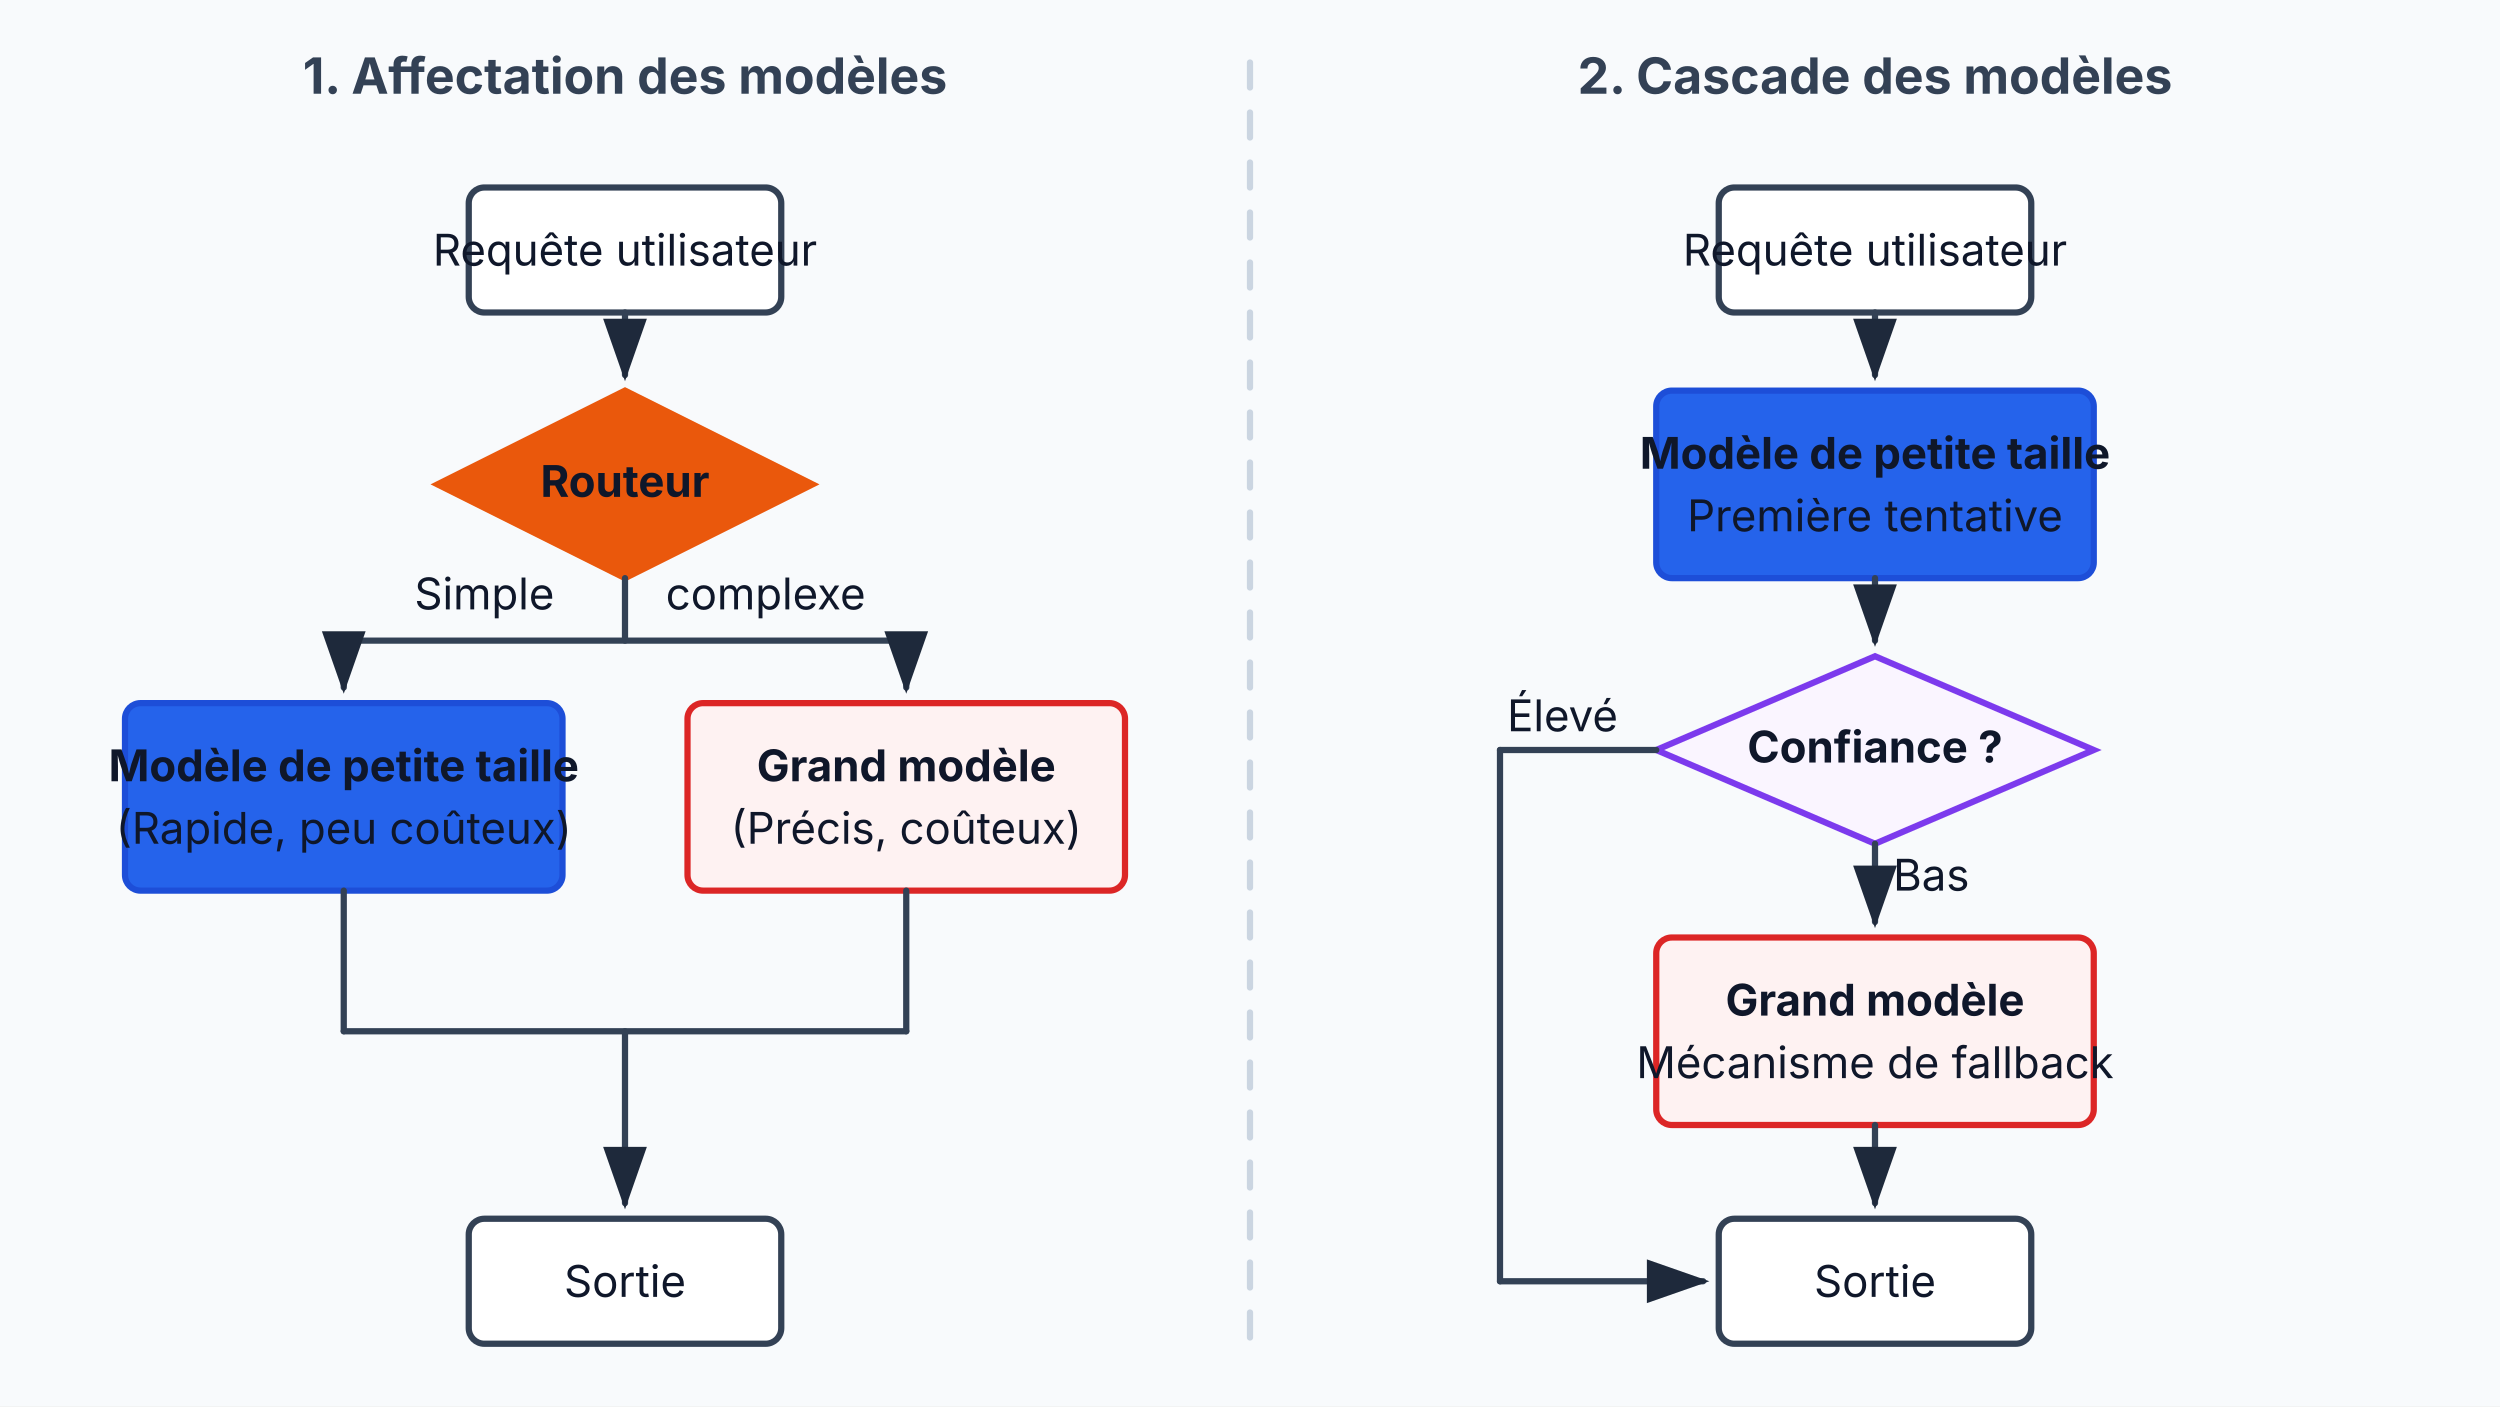
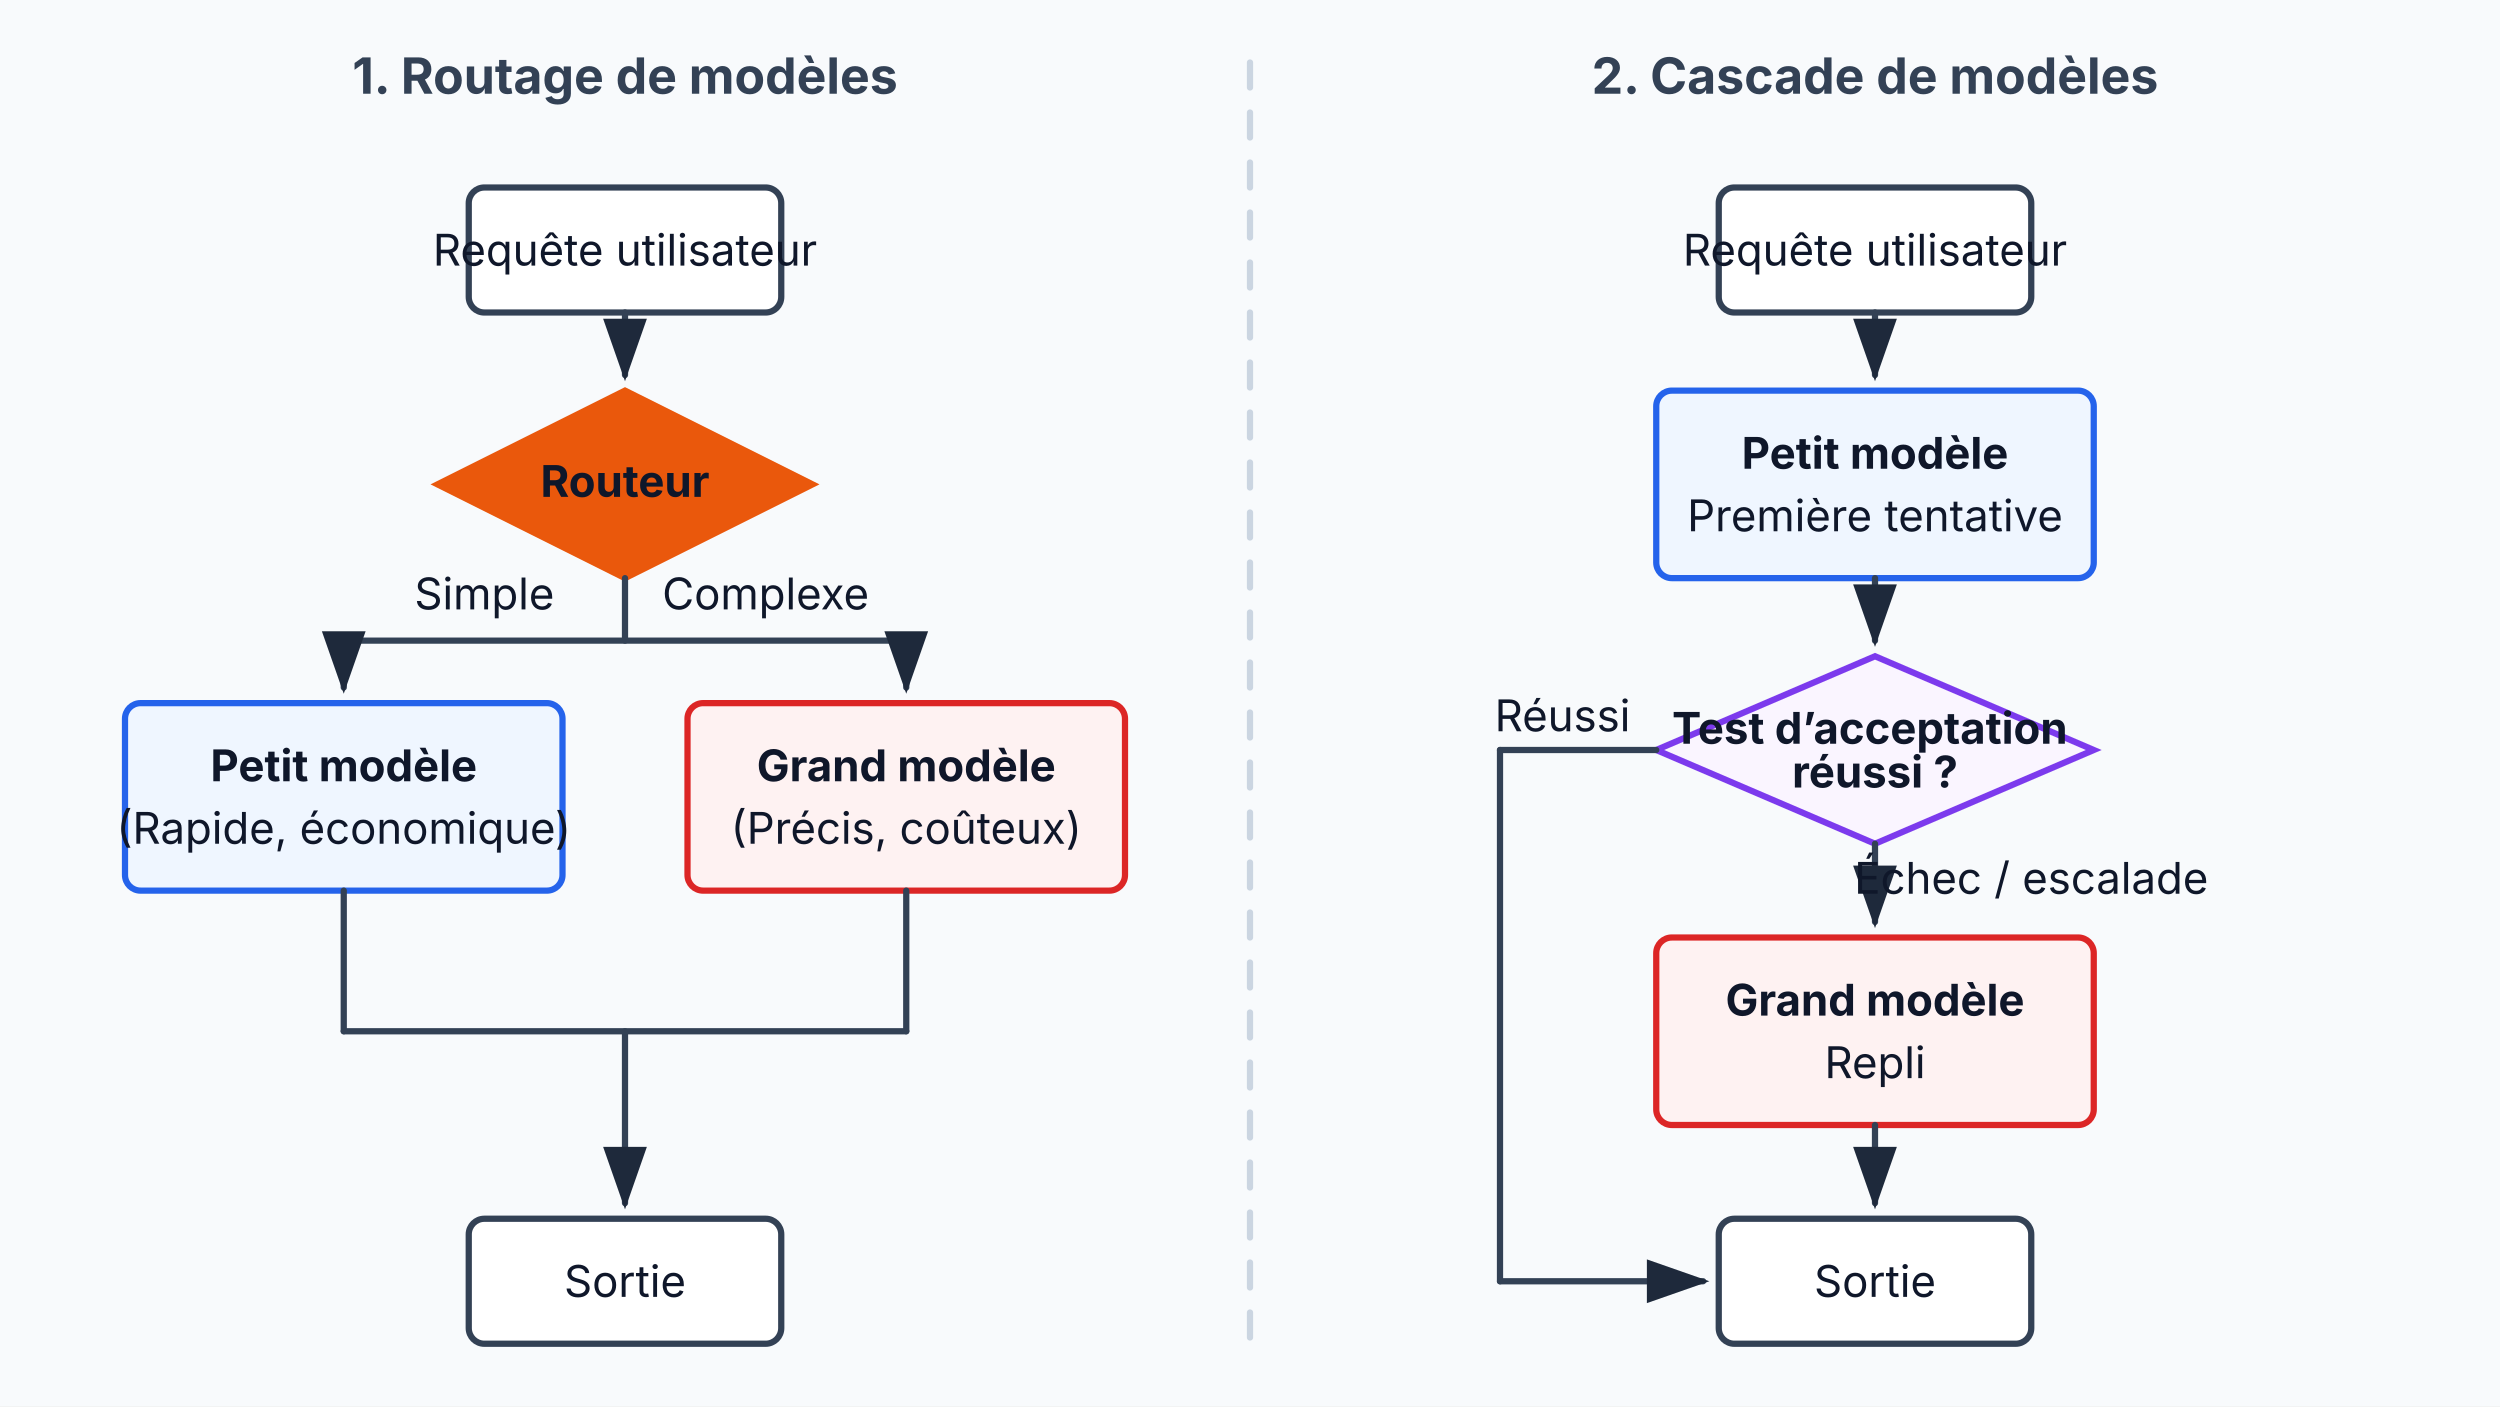
- <svg xmlns="http://www.w3.org/2000/svg" viewBox="0 0 800 450" role="img" aria-label="Model Cascading vs Routing" data-visual-system="evidence-plate-v1" preserveAspectRatio="xMidYMid meet" shape-rendering="geometricPrecision" text-rendering="geometricPrecision" font-family="Inter, system-ui, sans-serif">
+ <svg xmlns="http://www.w3.org/2000/svg" viewBox="0 0 800 450" role="img" aria-label="Model cascading vs routing" data-visual-system="evidence-plate-v1" preserveAspectRatio="xMidYMid meet" shape-rendering="geometricPrecision" text-rendering="geometricPrecision" font-family="Inter, system-ui, sans-serif">
  <defs>
    <style>
      .box { fill: #ffffff; stroke: #334155; stroke-width: 2; rx: 5; }
      .router { fill: #ea580c; stroke: #ea580c; stroke-width: 2; rx: 10; }
      .eval { fill: #faf5ff; stroke: #7c3aed; stroke-width: 2; rx: 5; }
-       .small-model { fill: #2563eb; stroke: #1d4ed8; stroke-width: 2; rx: 5; }
+       .small-model { fill: #eff6ff; stroke: #2563eb; stroke-width: 2; rx: 5; }
      .large-model { fill: #fef2f2; stroke: #dc2626; stroke-width: 2; rx: 5; }
      .arrow { stroke: #334155; stroke-width: 2; marker-end: url(#arrowhead); }
      .text { font-family: Inter, system-ui, sans-serif; font-size: 14px; text-anchor: middle; fill: #0f172a; }
      .subtitle { font-family: Inter, system-ui, sans-serif; font-size: 16px; font-weight: bold; text-anchor: middle; fill: #334155; }
    </style>
    <marker id="arrowhead" markerWidth="10" markerHeight="7" refX="9" refY="3.5" orient="auto">
      <polygon points="0 0, 10 3.5, 0 7" fill="#1e293b" />
    </marker>
  </defs>
  <style data-visual-system="evidence-plate-v1">
    * { animation: none !important; }
    .anim-box, .bar, .bar-text, .seq-item, .t-box, .flow { opacity: 1 !important; transform: none !important; }
    path, line, polyline { stroke-linecap: round; stroke-linejoin: round; }
  </style>
  <rect width="100%" height="100%" fill="#f8fafc" />
-   <text y="30" class="subtitle" x="200">1. Affectation des modèles</text>
+   <text y="30" class="subtitle" x="200">1. Routage de modèles</text>
  <rect x="150" y="60" width="100" height="40" class="box" />
  <text y="85" class="text" x="200">Requête utilisateur</text>
  <line x1="200" y1="100" x2="200" y2="120" class="arrow" />
  <polygon points="200,125 260,155 200,185 140,155" class="router" />
  <text y="159" class="text" font-weight="bold" x="200">Routeur</text>
  <line x1="200" y1="185" x2="200" y2="205" stroke="#334155" stroke-width="2" />
  <line x1="110" y1="205" x2="290" y2="205" stroke="#334155" stroke-width="2" />
  <line x1="110" y1="205" x2="110" y2="220" class="arrow" />
  <text y="195" class="text" font-size="12" x="155">Simple</text>
  <line x1="290" y1="205" x2="290" y2="220" class="arrow" />
-   <text y="195" class="text" font-size="12" x="245">complexe</text>
+   <text y="195" class="text" font-size="12" x="245">Complexe</text>
  <rect x="40" y="225" width="140" height="60" class="small-model" />
-   <text y="250" class="text" font-weight="bold" x="110">Modèle de petite taille</text>
-   <text y="270" class="text" font-size="12" x="110">(Rapide, peu coûteux)</text>
+   <text y="250" class="text" font-weight="bold" x="110">Petit modèle</text>
+   <text y="270" class="text" font-size="12" x="110">(Rapide, économique)</text>
  <rect x="220" y="225" width="140" height="60" class="large-model" />
  <text y="250" class="text" font-weight="bold" x="290">Grand modèle</text>
  <text y="270" class="text" font-size="12" x="290">(Précis, coûteux)</text>
  <line x1="110" y1="285" x2="110" y2="330" stroke="#334155" stroke-width="2" />
  <line x1="290" y1="285" x2="290" y2="330" stroke="#334155" stroke-width="2" />
  <line x1="110" y1="330" x2="290" y2="330" stroke="#334155" stroke-width="2" />
  <line x1="200" y1="330" x2="200" y2="385" class="arrow" />
  <rect x="150" y="390" width="100" height="40" class="box" />
  <text y="415" class="text" x="200">Sortie</text>
  <line x1="400" y1="20" x2="400" y2="430" stroke="#cbd5e1" stroke-width="2" stroke-dasharray="8,8" />
-   <text y="30" class="subtitle" x="600">2. Cascade des modèles</text>
+   <text y="30" class="subtitle" x="600">2. Cascade de modèles</text>
  <rect x="550" y="60" width="100" height="40" class="box" />
  <text y="85" class="text" x="600">Requête utilisateur</text>
  <line x1="600" y1="100" x2="600" y2="120" class="arrow" />
  <rect x="530" y="125" width="140" height="60" class="small-model" />
-   <text y="150" class="text" font-weight="bold" x="600">Modèle de petite taille</text>
+   <text y="150" class="text" font-weight="bold" x="600">Petit modèle</text>
  <text y="170" class="text" font-size="12" x="600">Première tentative</text>
  <line x1="600" y1="185" x2="600" y2="205" class="arrow" />
  <polygon points="600,210 670,240 600,270 530,240" class="eval" />
-   <text y="244" class="text" font-size="12" font-weight="bold" x="600">Confiance ?</text>
+   <text class="text" font-size="12" font-weight="bold" x="600">
+     <tspan x="600" y="238">Test d’acceptation</tspan>
+     <tspan x="600" y="252">réussi ?</tspan>
+   </text>
  <line x1="600" y1="270" x2="600" y2="295" class="arrow" />
-   <text y="285" class="text" font-size="12" x="618">Bas</text>
+   <text y="286" class="text" font-size="12" x="650">Échec / escalade</text>
  <rect x="530" y="300" width="140" height="60" class="large-model" />
  <text y="325" class="text" font-weight="bold" x="600">Grand modèle</text>
-   <text y="345" class="text" font-size="12" x="600">Mécanisme de fallback</text>
+   <text y="345" class="text" font-size="12" x="600">Repli</text>
  <line x1="600" y1="360" x2="600" y2="385" class="arrow" />
  <line x1="530" y1="240" x2="480" y2="240" stroke="#334155" stroke-width="2" />
  <line x1="480" y1="240" x2="480" y2="410" stroke="#334155" stroke-width="2" />
  <line x1="480" y1="410" x2="545" y2="410" class="arrow" />
-   <text y="234" class="text" font-size="12" x="500">Élevé</text>
+   <text y="234" class="text" font-size="12" x="500">Réussi</text>
  <rect x="550" y="390" width="100" height="40" class="box" />
  <text y="415" class="text" x="600">Sortie</text>
</svg>
